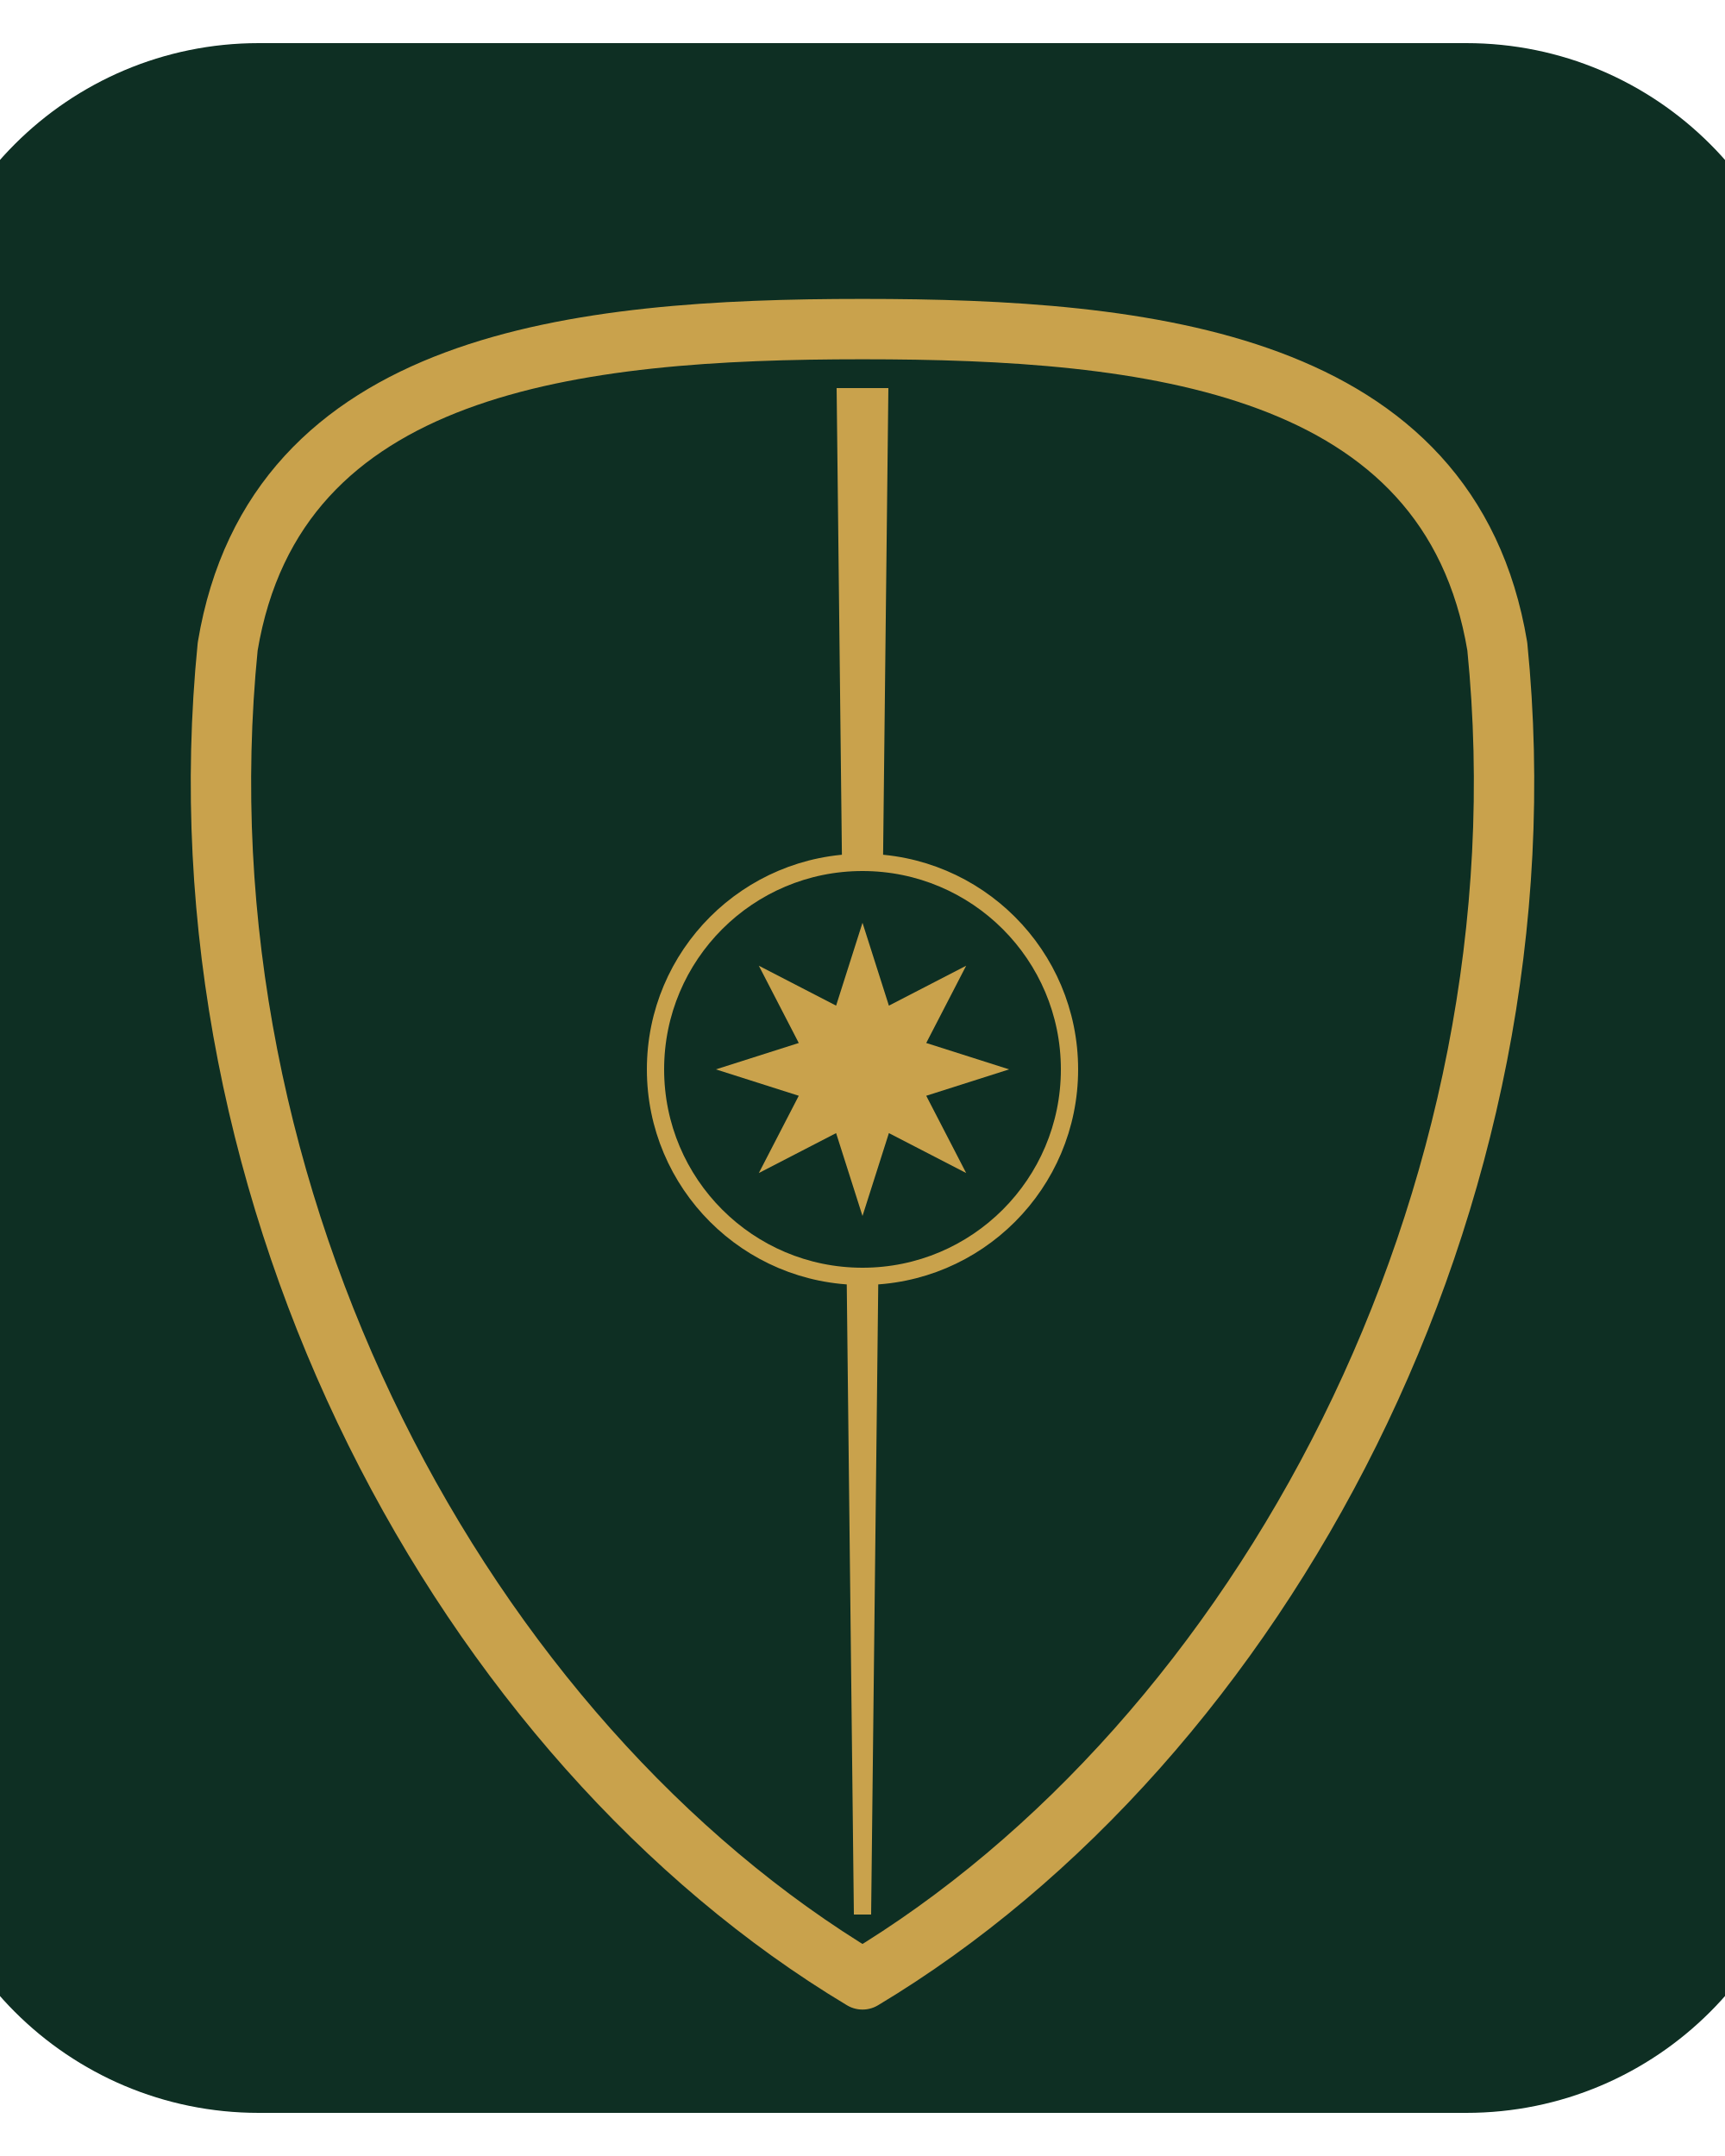
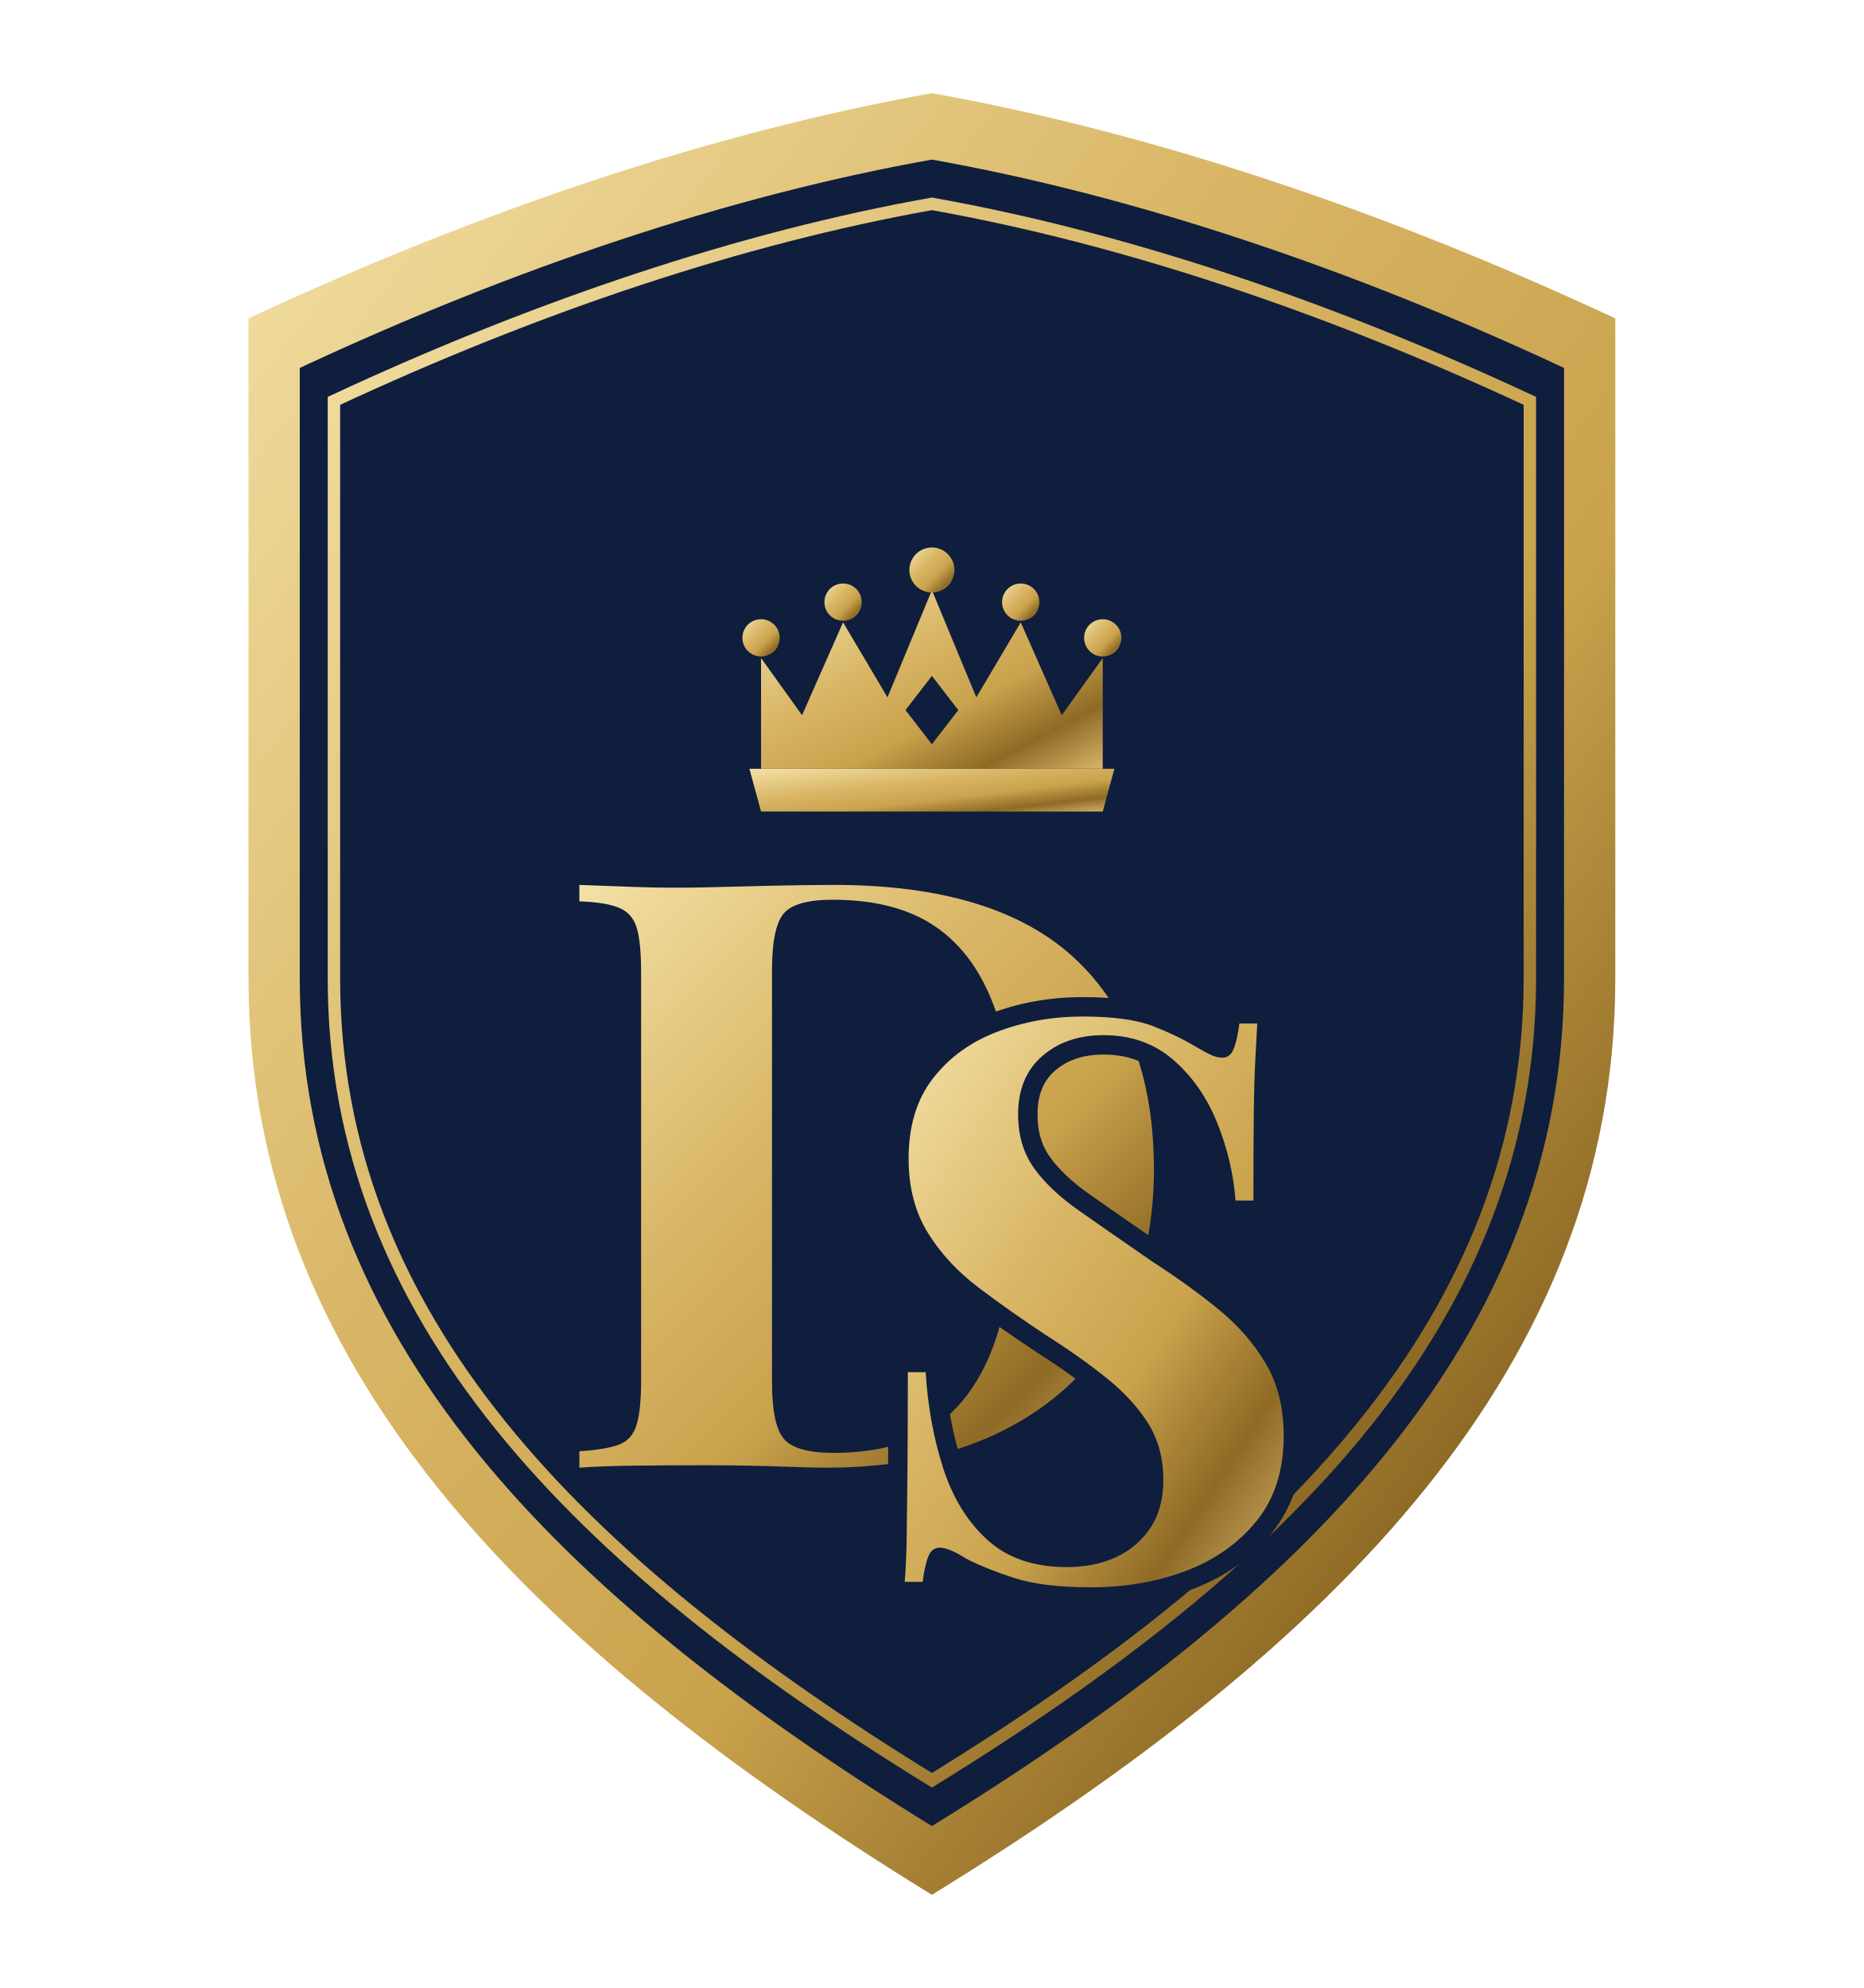
- <svg xmlns="http://www.w3.org/2000/svg" viewBox="0 0 200 250">
-   <rect x="-10" y="5" width="220" height="240" rx="40" fill="#0E2F23" />
-   <path d="M100.00 38.16 C133.12 38.16 168.08 41.84 173.60 74.96 C180.04 139.36 146.00 201.92 100.00 229.52 C54.00 201.92 19.96 139.36 26.40 74.96 C31.92 41.84 66.88 38.16 100.00 38.16 Z" fill="none" stroke="#C9A24C" stroke-width="7" stroke-linejoin="round" />
-   <path d="M97.0 45 L103.0 45 L101.0 222 L99.0 222 Z" fill="#C9A24C" />
-   <circle cx="100" cy="124" r="24" fill="#0E2F23" stroke="#C9A24C" stroke-width="2" />
-   <path d="M100.00,107.00 L103.06,116.61 L112.02,111.98 L107.39,120.94 L117.00,124.00 L107.39,127.06 L112.02,136.02 L103.06,131.39 L100.00,141.00 L96.94,131.39 L87.98,136.02 L92.61,127.06 L83.00,124.00 L92.61,120.94 L87.98,111.98 L96.94,116.61 Z" fill="#C9A24C" />
+ <svg xmlns="http://www.w3.org/2000/svg" viewBox="-20 -8 240 256">
+   <defs>
+     <linearGradient id="fg" x1="0" y1="0" x2="1" y2="1">
+       <stop offset="0" stop-color="#F3E1A6" />
+       <stop offset=".38" stop-color="#D9B666" />
+       <stop offset=".62" stop-color="#C9A24C" />
+       <stop offset=".82" stop-color="#8E6A25" />
+       <stop offset="1" stop-color="#D6B46A" />
+     </linearGradient>
+   </defs>
+   <path d="M100,4 C128,9 158,19 188,33 L188,118 C188,168 152,204 100,236 C48,204 12,168 12,118 L12,33 C42,19 72,9 100,4 Z" fill="url(#fg)" />
+   <path d="M100.00,12.55 C125.90,17.17 153.65,26.42 181.40,39.38 L181.40,118.00 C181.40,164.25 148.10,197.55 100.00,227.15 C51.90,197.55 18.60,164.25 18.60,118.00 L18.60,39.38 C46.35,26.42 74.10,17.17 100.00,12.55 Z" fill="#0F1E3D" />
+   <path d="M100.00,18.25 C124.50,22.62 150.75,31.38 177.00,43.62 L177.00,118.00 C177.00,161.75 145.50,193.25 100.00,221.25 C54.50,193.25 23.00,161.75 23.00,118.00 L23.00,43.62 C49.25,31.38 75.50,22.62 100.00,18.25 Z" fill="none" stroke="url(#fg)" stroke-width="1.6" />
+   <g fill="url(#fg)">
+     <path d="M78.0,91 L78.0,76.74 L83.28,84.10 L88.56,72.14 L94.28,81.80 L100.00,68.00 L105.72,81.80 L111.44,72.14 L116.72,84.10 L122.00,76.74 L122.0,91 Z" />
+     <path d="M76.5,91 L123.5,91 L122.0,96.5 L78.0,96.5 Z" />
+     <circle cx="78.00" cy="74.14" r="2.4" />
+     <circle cx="88.56" cy="69.54" r="2.4" />
+     <circle cx="100.00" cy="65.40" r="2.9" />
+     <circle cx="111.44" cy="69.54" r="2.4" />
+     <circle cx="122.00" cy="74.14" r="2.4" />
+   </g>
+   <path d="M100,79.04 l3.4,4.4 l-3.4,4.4 l-3.4,-4.4 Z" fill="#0F1E3D" />
+   <path d="M87.358 105.952Q108.24 105.952 118.416 115.439Q128.592 124.926 128.592 142.628Q128.592 154.182 123.61 162.821Q118.628 171.46 109.141 176.23Q99.654 181.0 86.404 181.0Q84.708 181.0 81.952 180.894Q79.196 180.788 76.228 180.735Q73.26 180.682 70.928 180.682Q66.264 180.682 61.759 180.735Q57.254 180.788 54.604 181.0V178.88Q57.996 178.668 59.692 178.032Q61.388 177.396 61.971 175.488Q62.554 173.58 62.554 169.764V117.188Q62.554 113.266 61.971 111.411Q61.388 109.556 59.639 108.867Q57.89 108.178 54.604 108.072V105.952Q57.254 106.058 61.759 106.217Q66.264 106.376 70.716 106.27Q74.532 106.164 79.355 106.058Q84.178 105.952 87.358 105.952ZM87.252 107.86Q82.376 107.86 80.892 109.662Q79.408 111.464 79.408 116.976V169.976Q79.408 175.488 80.945 177.29Q82.482 179.092 87.358 179.092Q96.262 179.092 101.403 174.905Q106.544 170.718 108.77 162.662Q110.996 154.606 110.996 143.052Q110.996 131.18 108.611 123.389Q106.226 115.598 101.032 111.729Q95.838 107.86 87.252 107.86Z" fill="url(#fg)" />
+   <path d="M119.4 122.9Q125.3 122.9 128.5 124.15Q131.7 125.4 134.0 126.8Q135.2 127.5 135.95 127.85Q136.7 128.2 137.4 128.2Q138.4 128.2 138.85 127.1Q139.3 126.0 139.6 123.8H141.9Q141.8 125.7 141.65 128.35Q141.5 131.0 141.45 135.3Q141.4 139.6 141.4 146.6H139.1Q138.7 141.4 136.7 136.5Q134.7 131.6 131.05 128.45Q127.4 125.3 122.1 125.3Q117.3 125.3 114.2 128.0Q111.1 130.7 111.1 135.5Q111.1 139.5 113.1 142.35Q115.1 145.2 118.95 147.9Q122.8 150.6 128.3 154.4Q133.1 157.5 136.9 160.6Q140.7 163.7 143.0 167.6Q145.3 171.5 145.3 176.9Q145.3 183.5 141.85 187.8Q138.4 192.1 132.8 194.25Q127.2 196.4 120.5 196.4Q114.3 196.4 110.6 195.2Q106.9 194.0 104.4 192.7Q102.2 191.3 101.0 191.3Q100.0 191.3 99.55 192.4Q99.1 193.5 98.8 195.7H96.5Q96.7 193.3 96.75 190.1Q96.8 186.9 96.85 181.75Q96.9 176.6 96.9 168.7H99.2Q99.6 175.3 101.45 181.05Q103.3 186.8 107.15 190.3Q111.0 193.8 117.4 193.8Q120.9 193.8 123.65 192.55Q126.4 191.3 128.1 188.8Q129.8 186.3 129.8 182.6Q129.8 178.4 127.85 175.3Q125.9 172.2 122.55 169.5Q119.2 166.8 114.8 164.0Q110.1 160.9 106.0 157.8Q101.9 154.7 99.45 150.7Q97.0 146.7 97.0 141.2Q97.0 134.9 100.15 130.85Q103.3 126.8 108.45 124.85Q113.6 122.9 119.4 122.9Z" fill="url(#fg)" stroke="#0F1E3D" stroke-width="5" paint-order="stroke" stroke-linejoin="round" />
</svg>
